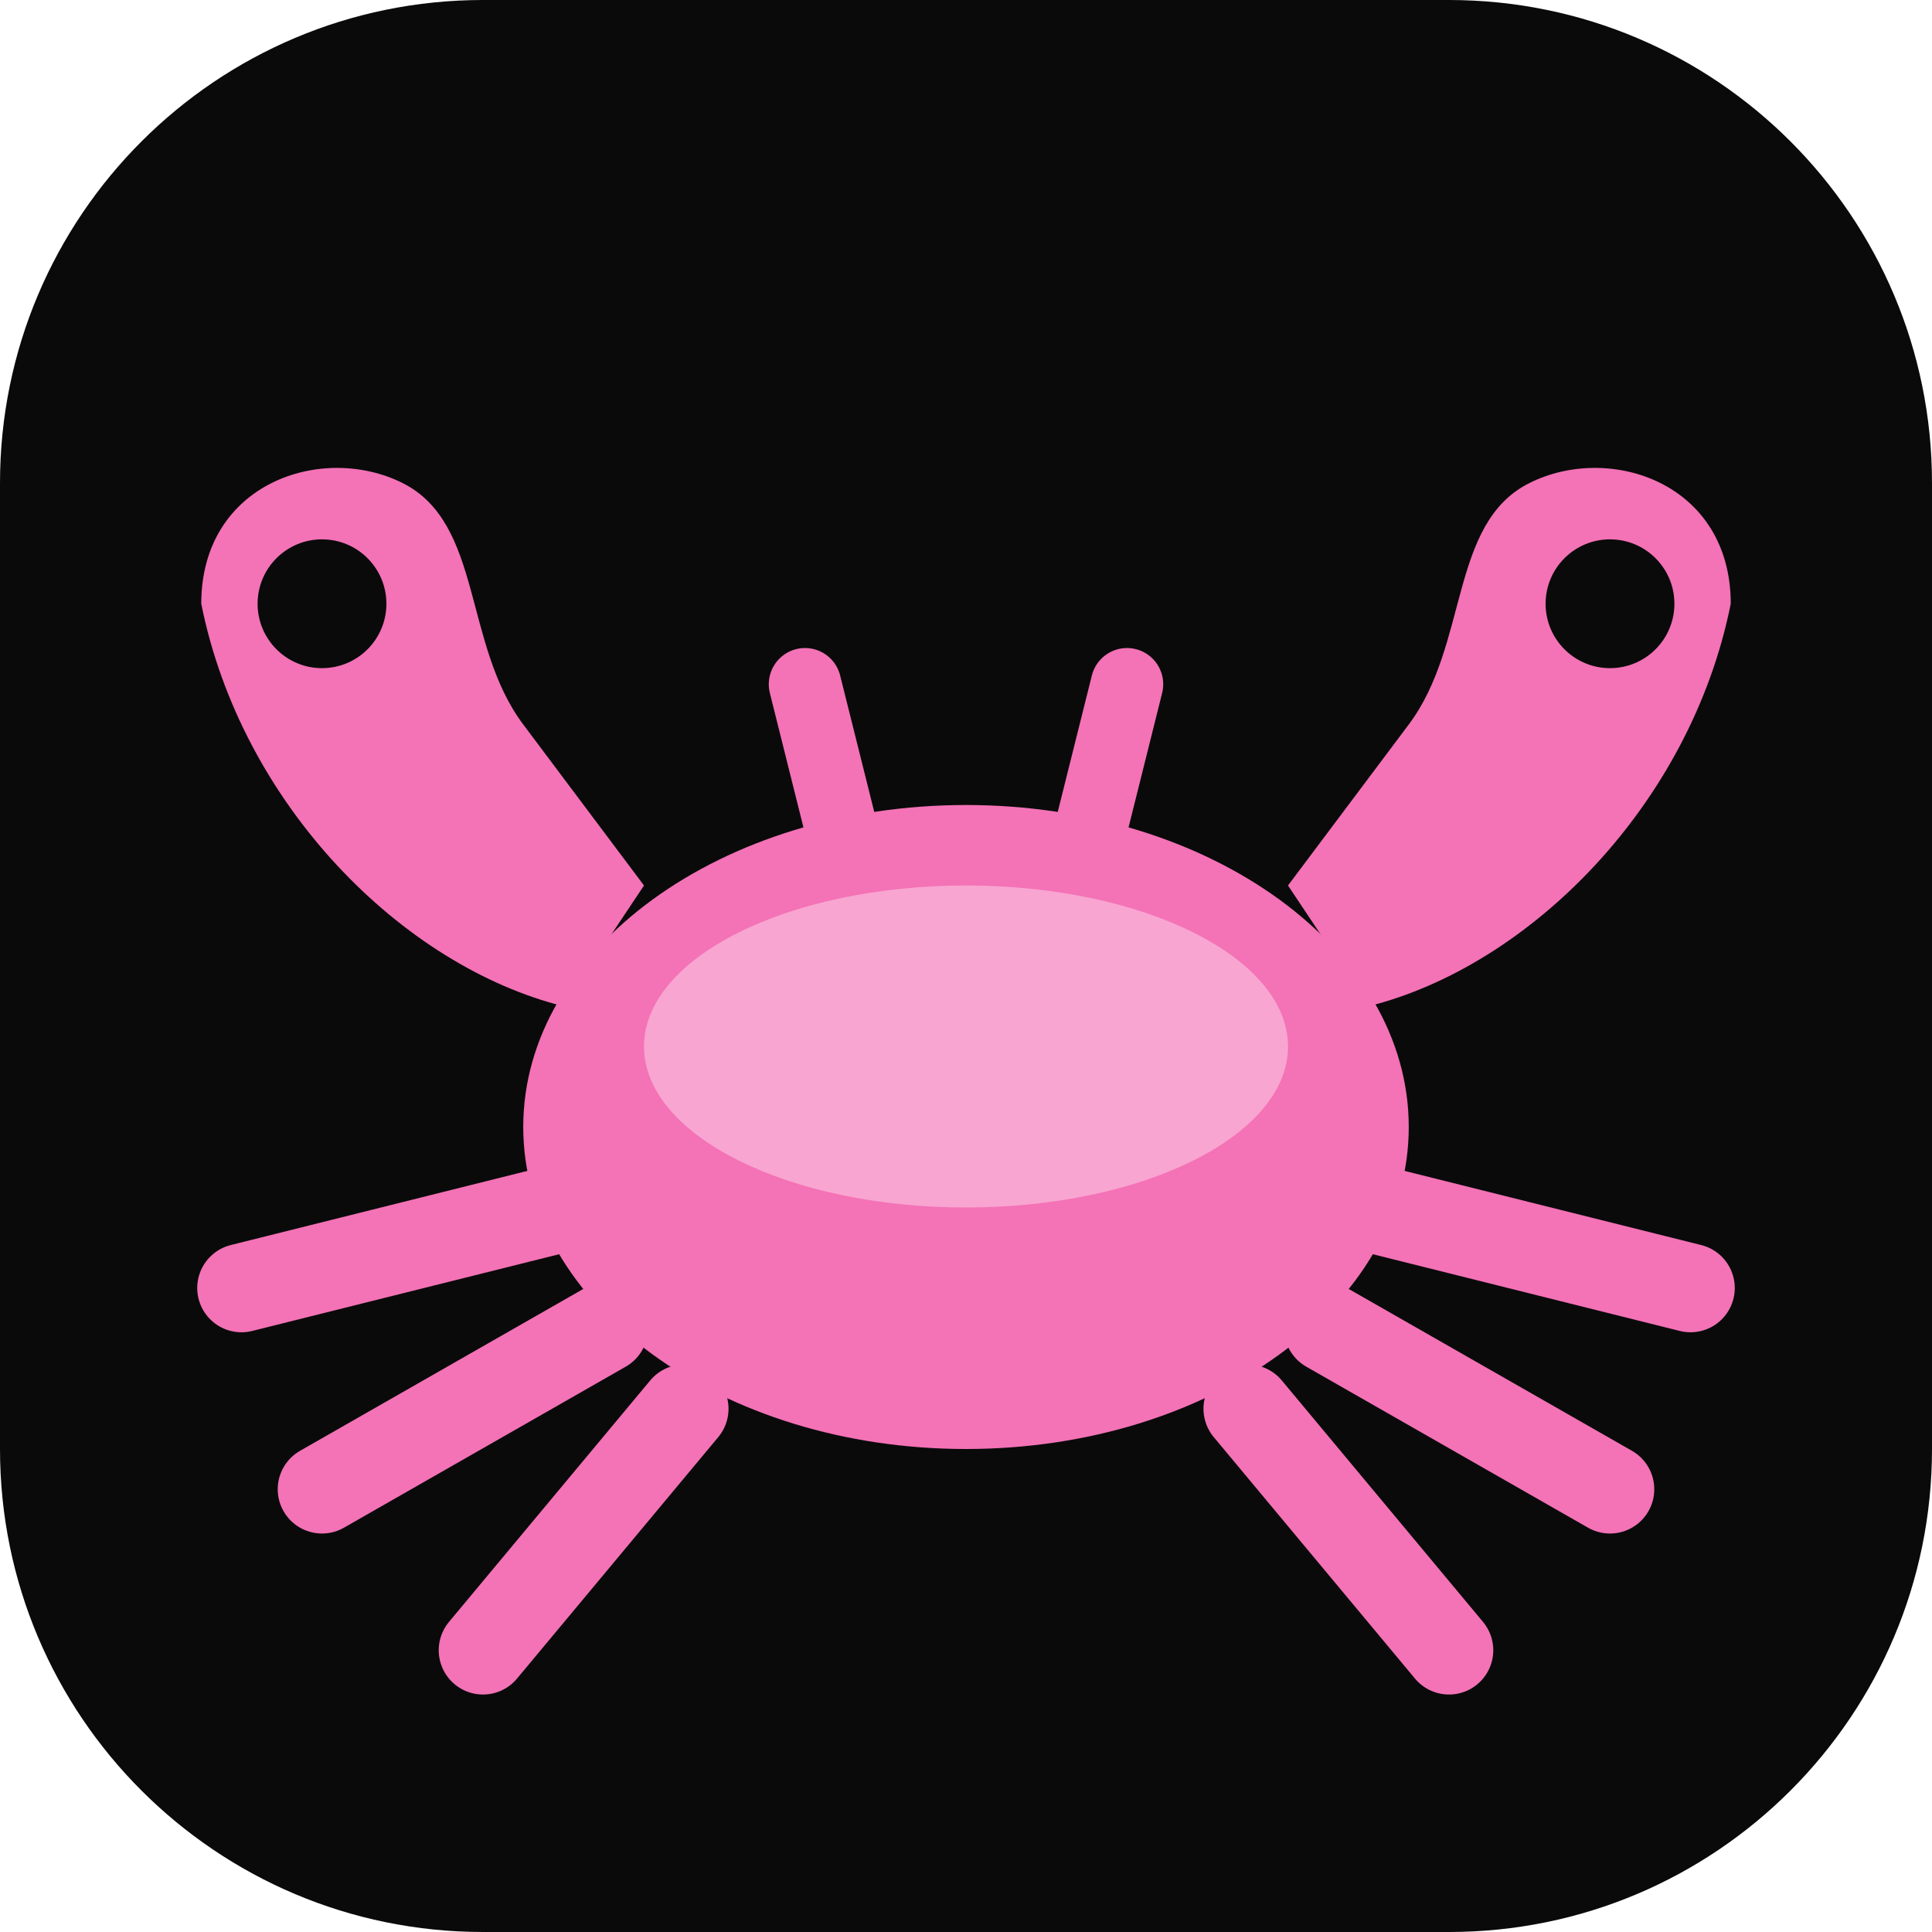
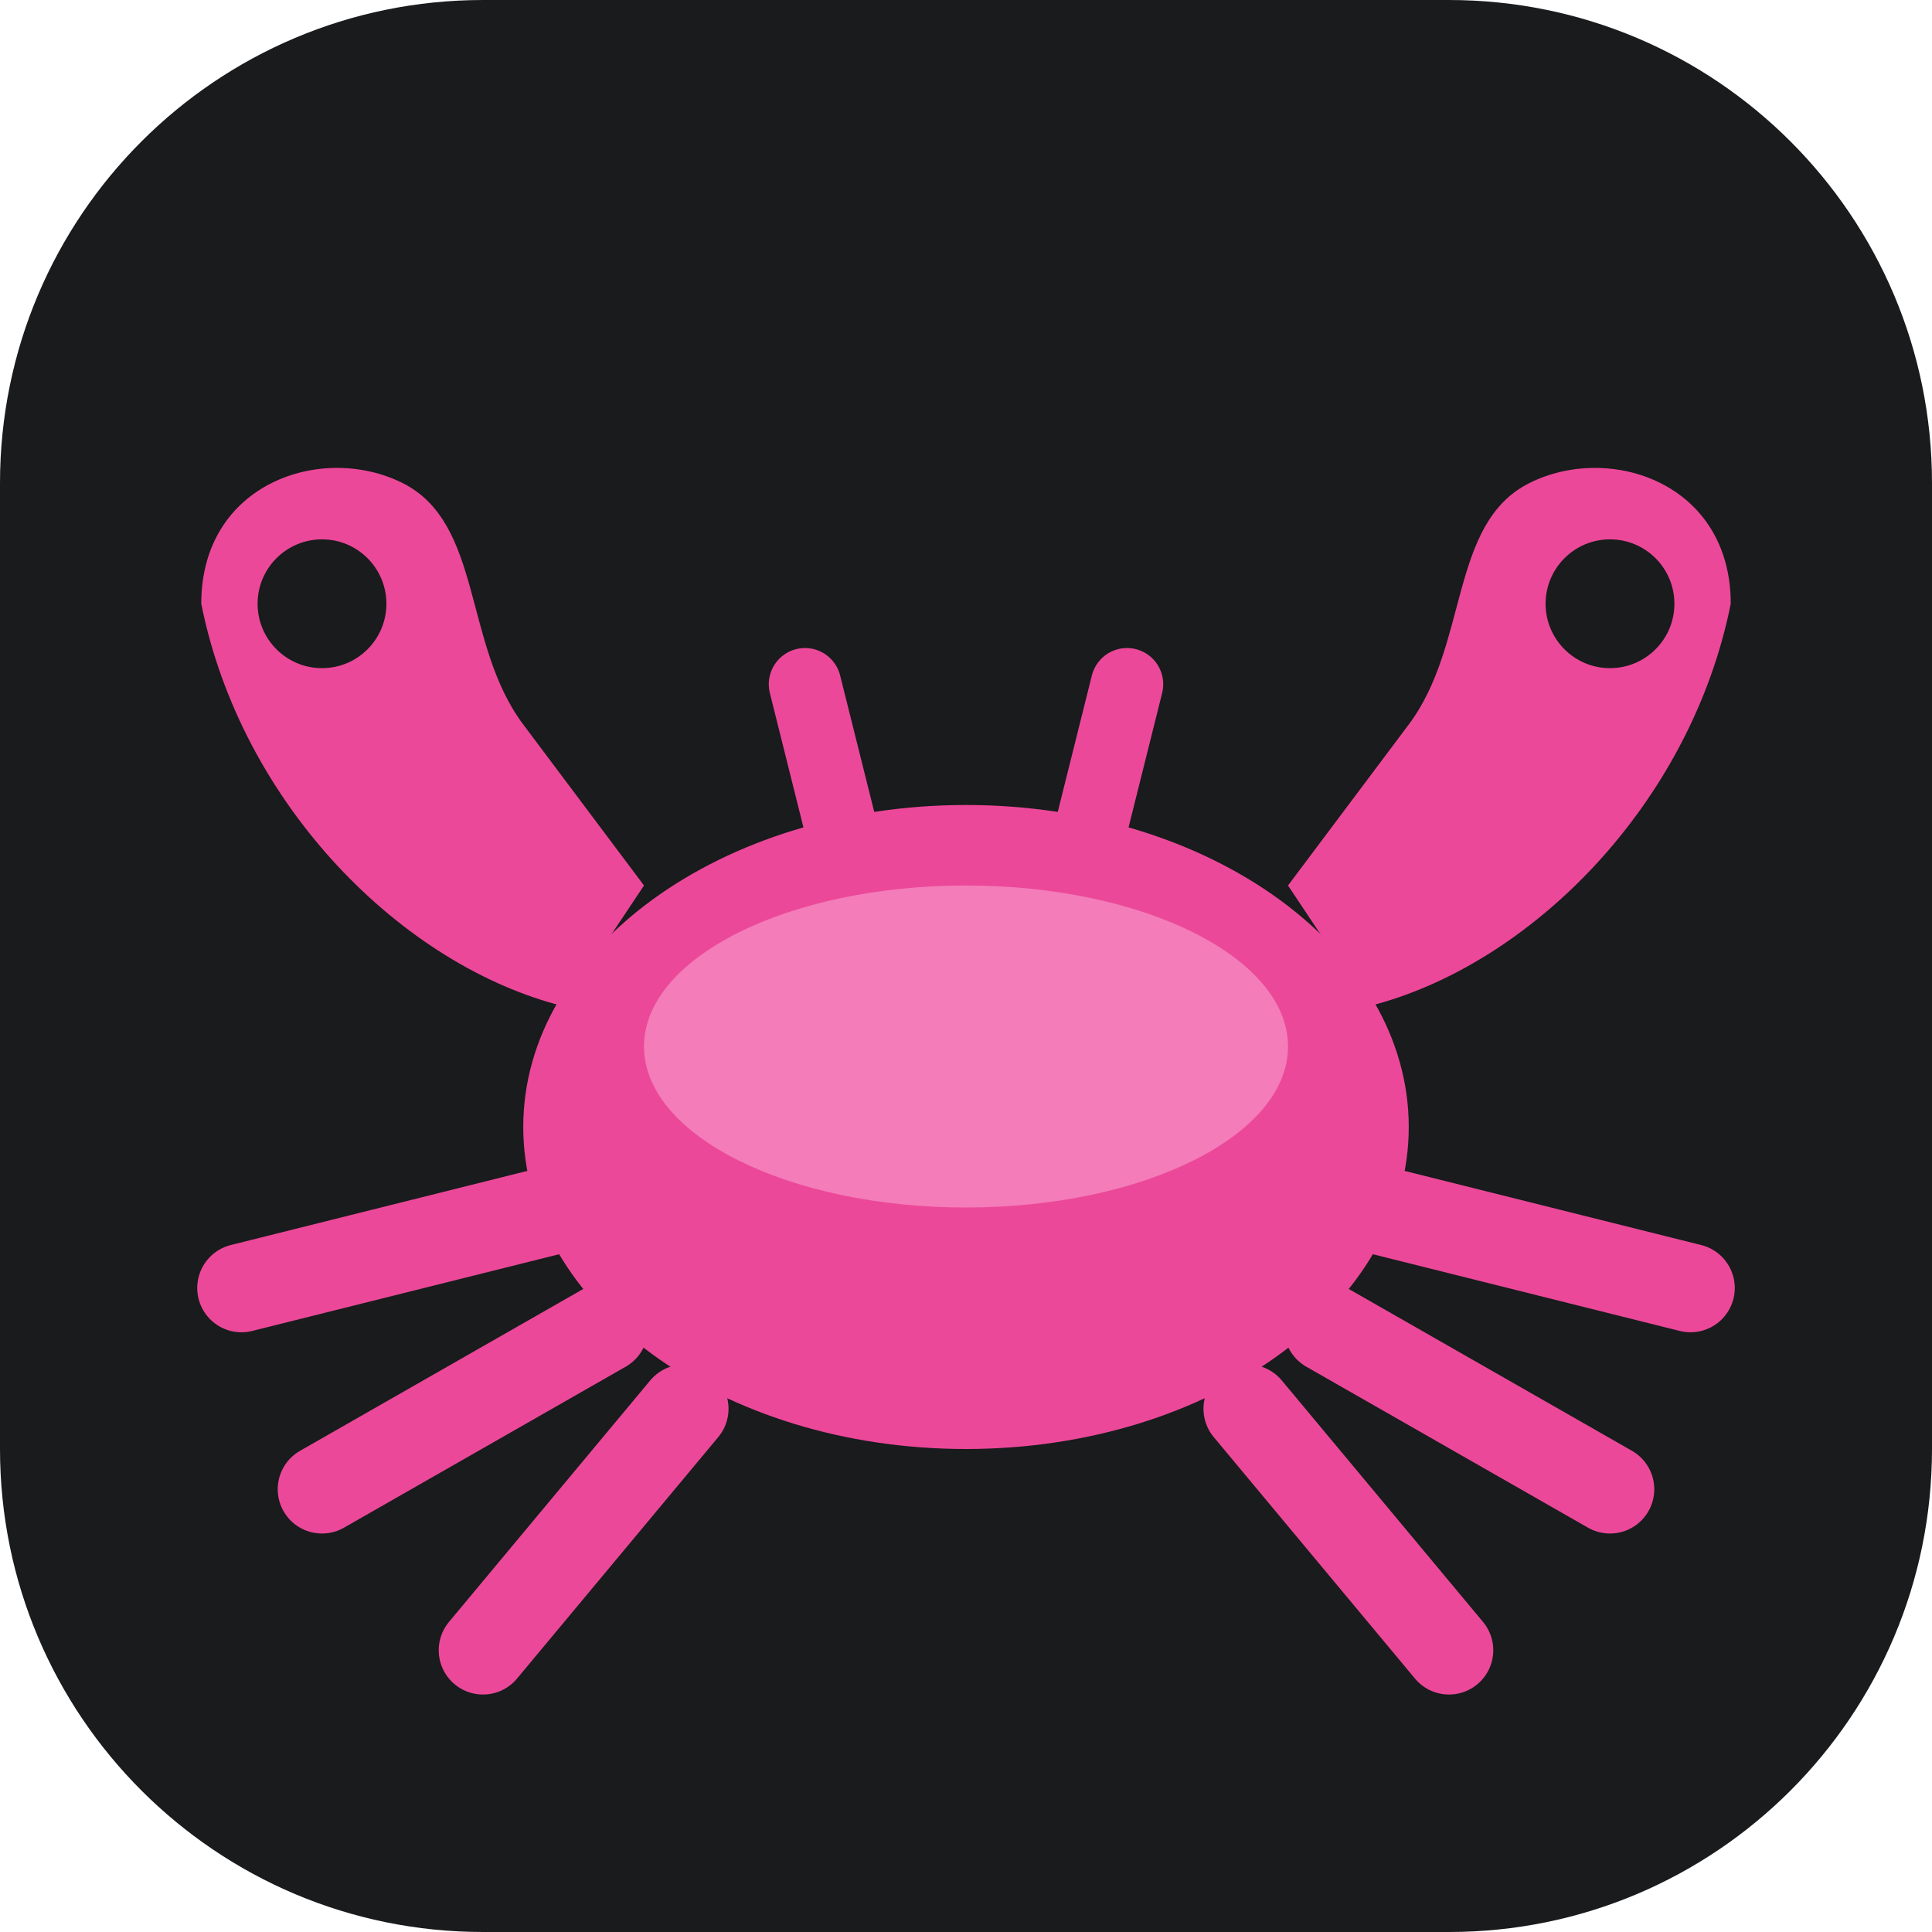
<svg xmlns="http://www.w3.org/2000/svg" viewBox="0 0 48 48" fill="none">
-   <rect width="48" height="48" rx="12" fill="#0A0A0B" />
-   <path d="M14 25 C10 24 6 20 5 15 C5 12 8 11 10 12 C12 13 11.5 16 13 18 L16 22 Z" fill="#F472B6" />
-   <circle cx="8" cy="15" r="1.6" fill="#0A0A0B" />
-   <path d="M34 25 C38 24 42 20 43 15 C43 12 40 11 38 12 C36 13 36.5 16 35 18 L32 22 Z" fill="#F472B6" />
-   <circle cx="40" cy="15" r="1.6" fill="#0A0A0B" />
-   <ellipse cx="24" cy="28" rx="11" ry="8" fill="#F472B6" />
-   <ellipse cx="24" cy="26" rx="8" ry="4" fill="#FBCFE8" opacity="0.55" />
-   <circle cx="20" cy="16" r="1.8" fill="#0A0A0B" />
-   <circle cx="28" cy="16" r="1.8" fill="#0A0A0B" />
-   <line x1="21" y1="21" x2="20" y2="17" stroke="#F472B6" stroke-width="1.8" stroke-linecap="round" />
-   <line x1="27" y1="21" x2="28" y2="17" stroke="#F472B6" stroke-width="1.8" stroke-linecap="round" />
-   <path d="M14 30 L6 32" stroke="#F472B6" stroke-width="2.2" stroke-linecap="round" />
-   <path d="M15 33 L8 37" stroke="#F472B6" stroke-width="2.2" stroke-linecap="round" />
-   <path d="M17 35 L12 41" stroke="#F472B6" stroke-width="2.2" stroke-linecap="round" />
-   <path d="M34 30 L42 32" stroke="#F472B6" stroke-width="2.2" stroke-linecap="round" />
-   <path d="M33 33 L40 37" stroke="#F472B6" stroke-width="2.2" stroke-linecap="round" />
-   <path d="M31 35 L36 41" stroke="#F472B6" stroke-width="2.2" stroke-linecap="round" />
+   <rect width="48" height="48" rx="12" fill="#191B1D" />
+   <path d="M14 25 C10 24 6 20 5 15 C5 12 8 11 10 12 C12 13 11.5 16 13 18 L16 22 Z" fill="#EC4899" />
+   <circle cx="8" cy="15" r="1.6" fill="#191B1D" />
+   <path d="M34 25 C38 24 42 20 43 15 C43 12 40 11 38 12 C36 13 36.5 16 35 18 L32 22 Z" fill="#EC4899" />
+   <circle cx="40" cy="15" r="1.6" fill="#191B1D" />
+   <ellipse cx="24" cy="28" rx="11" ry="8" fill="#EC4899" />
+   <ellipse cx="24" cy="26" rx="8" ry="4" fill="#F9A8D4" opacity="0.55" />
+   <circle cx="20" cy="16" r="1.8" fill="#191B1D" />
+   <circle cx="28" cy="16" r="1.8" fill="#191B1D" />
+   <line x1="21" y1="21" x2="20" y2="17" stroke="#EC4899" stroke-width="1.8" stroke-linecap="round" />
+   <line x1="27" y1="21" x2="28" y2="17" stroke="#EC4899" stroke-width="1.8" stroke-linecap="round" />
+   <path d="M14 30 L6 32" stroke="#EC4899" stroke-width="2.2" stroke-linecap="round" />
+   <path d="M15 33 L8 37" stroke="#EC4899" stroke-width="2.2" stroke-linecap="round" />
+   <path d="M17 35 L12 41" stroke="#EC4899" stroke-width="2.2" stroke-linecap="round" />
+   <path d="M34 30 L42 32" stroke="#EC4899" stroke-width="2.2" stroke-linecap="round" />
+   <path d="M33 33 L40 37" stroke="#EC4899" stroke-width="2.2" stroke-linecap="round" />
+   <path d="M31 35 L36 41" stroke="#EC4899" stroke-width="2.2" stroke-linecap="round" />
</svg>
